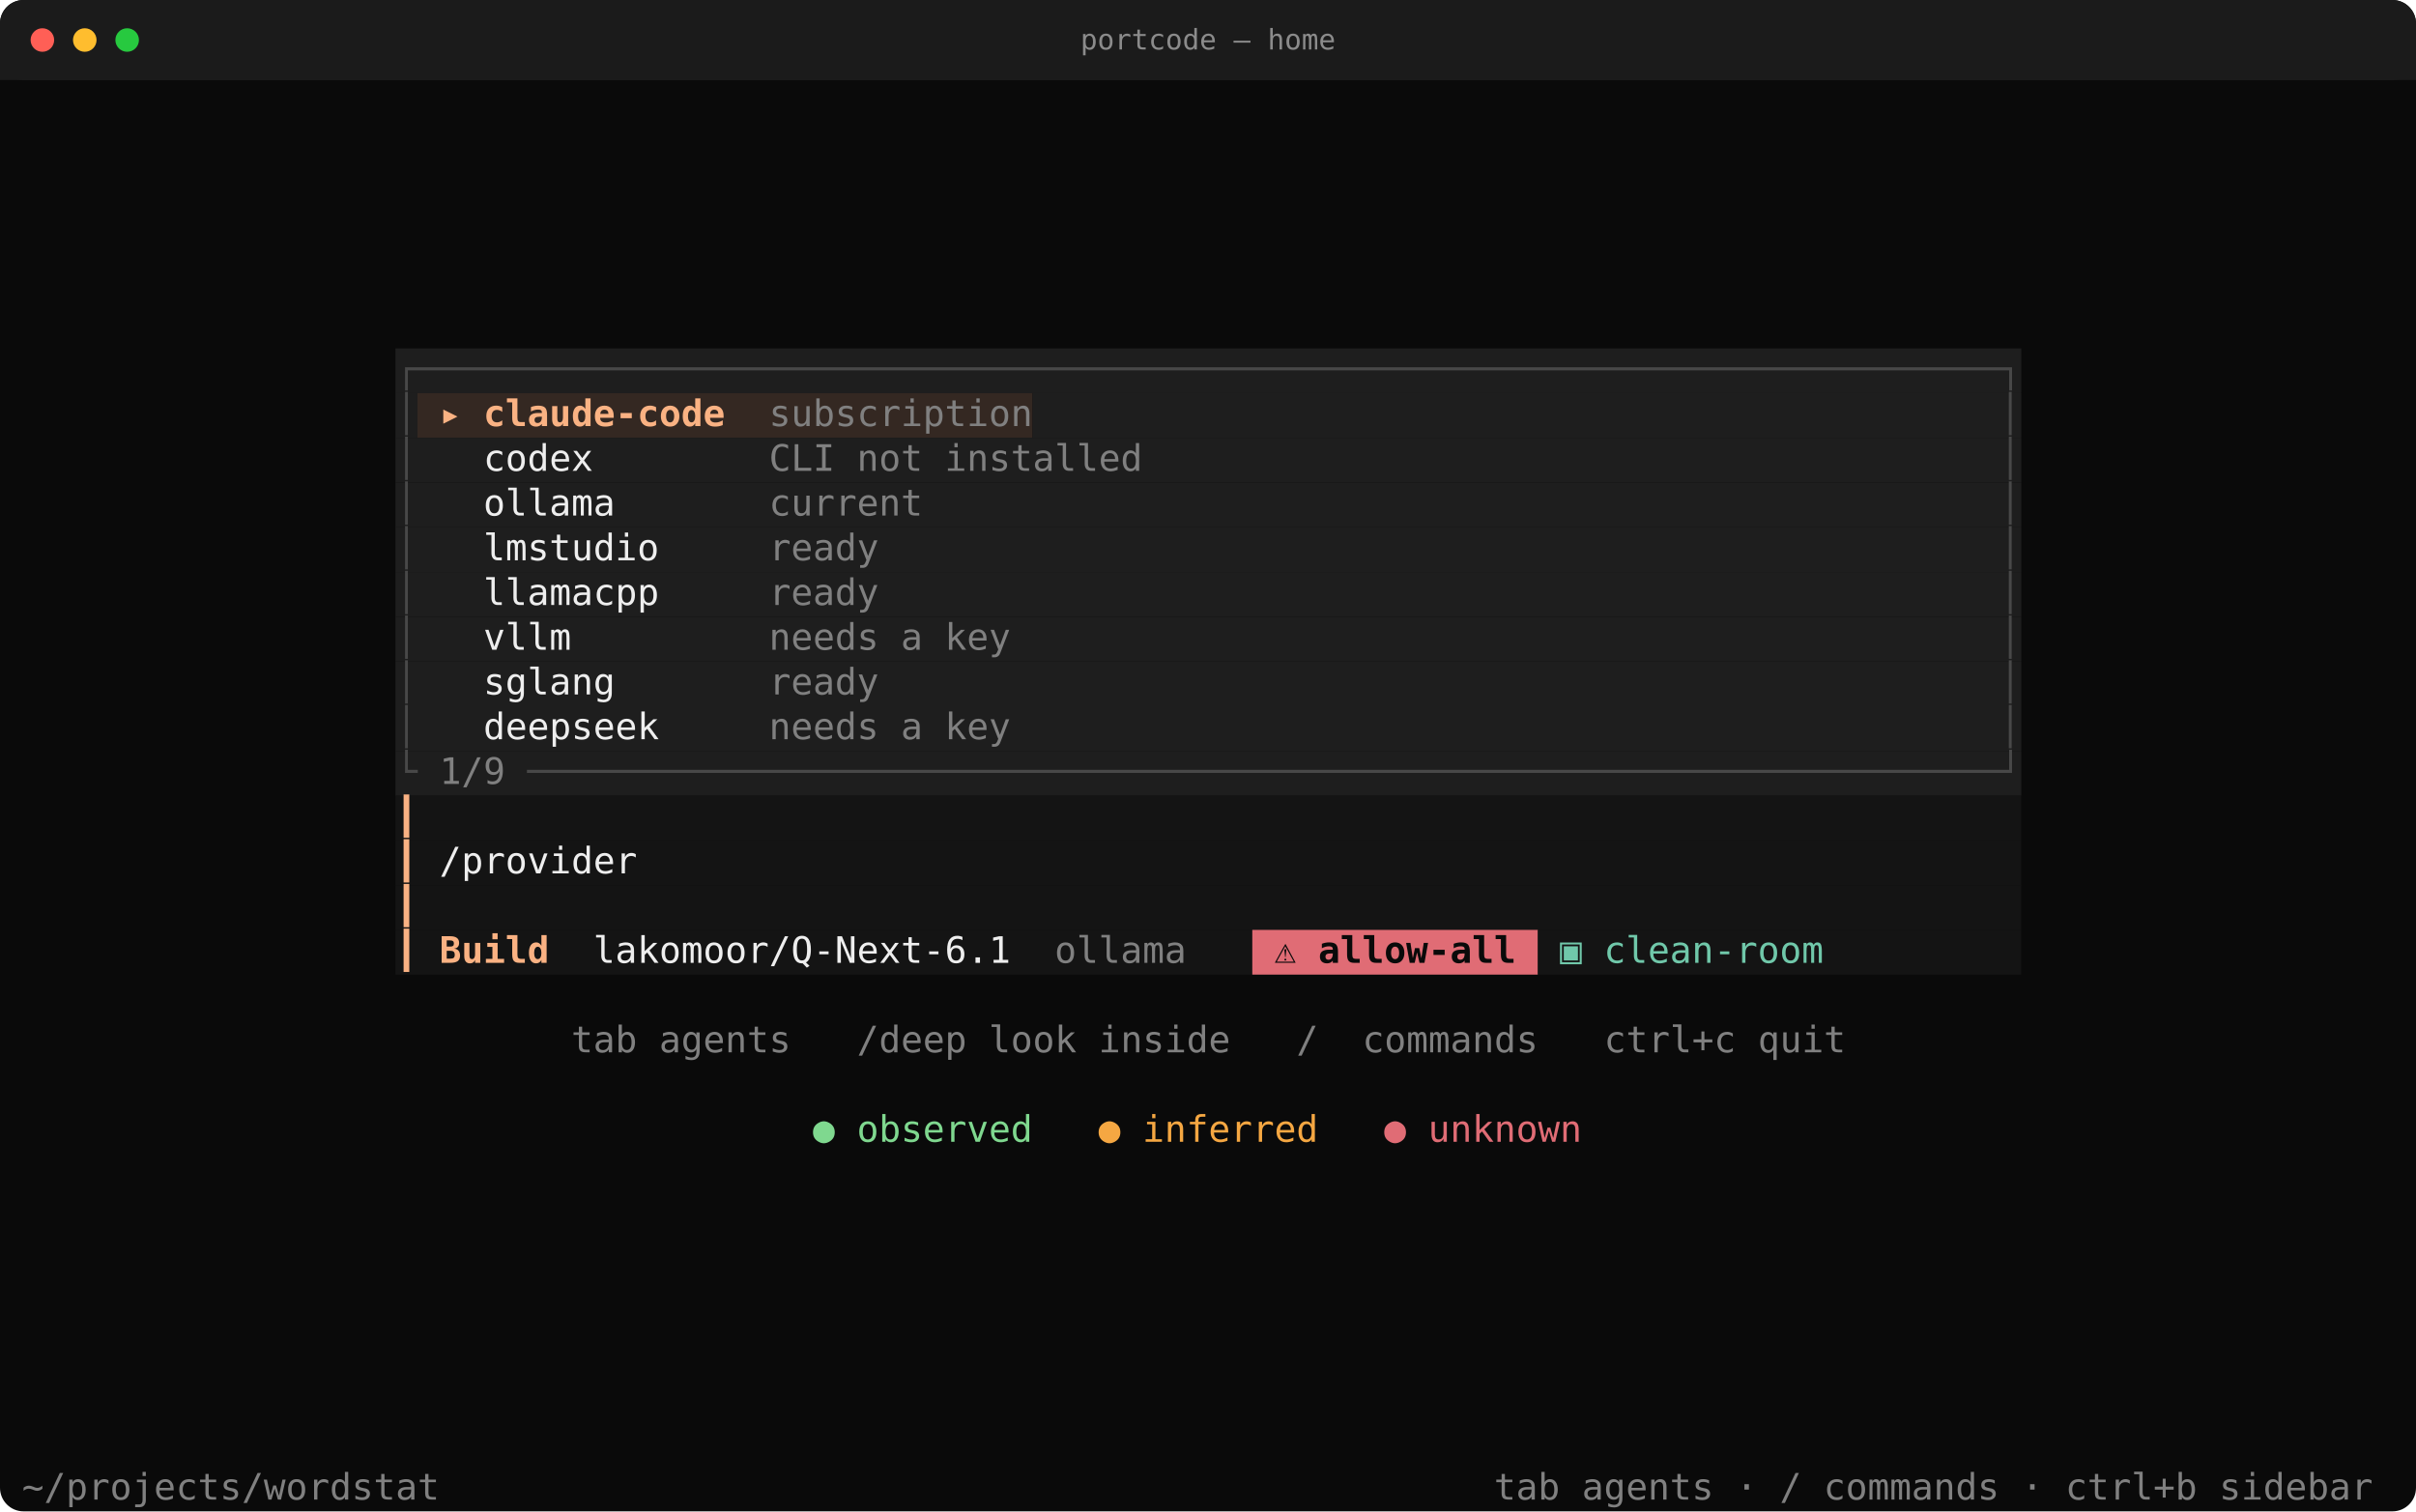
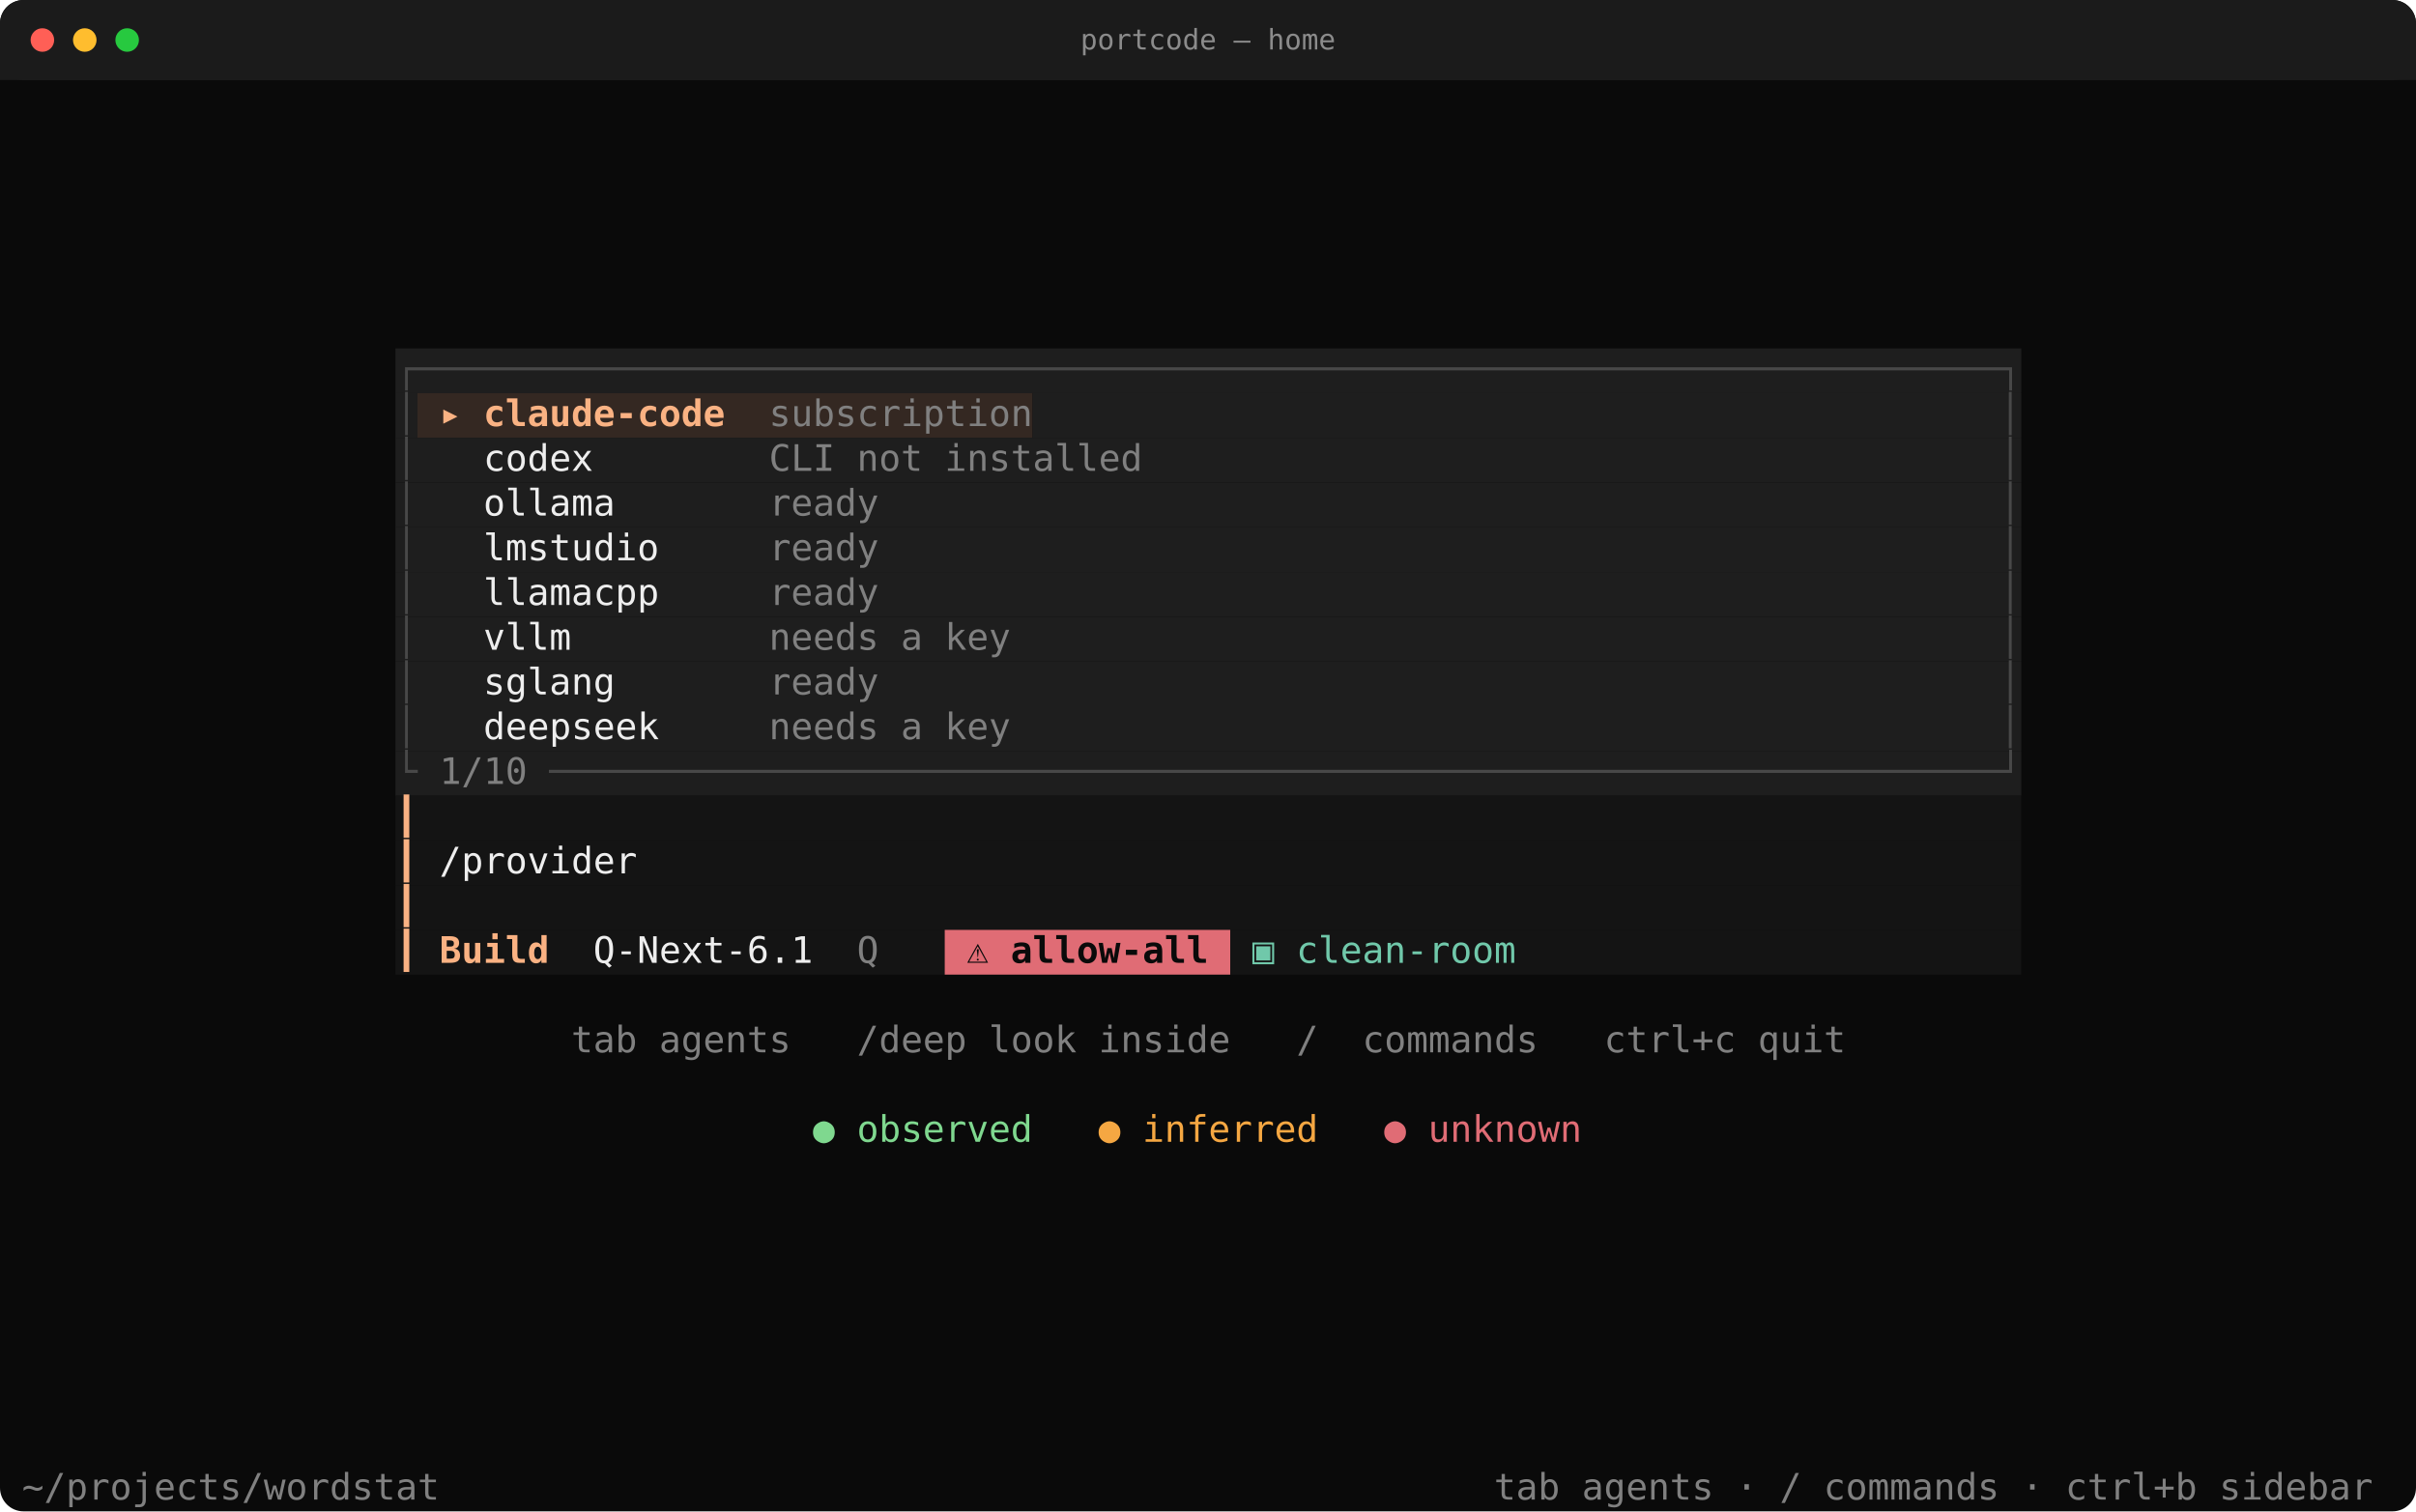
<svg xmlns="http://www.w3.org/2000/svg" width="1026" height="642" viewBox="0 0 1026 642" role="img" aria-label="portcode — home">
  <rect width="1026" height="642" rx="10" fill="#0a0a0a" />
  <rect width="1026" height="34" rx="10" fill="#1b1b1b" />
  <rect y="24" width="1026" height="10" fill="#1b1b1b" />
  <circle cx="18" cy="17" r="5" fill="#ff5f56" />
  <circle cx="36" cy="17" r="5" fill="#ffbd2e" />
  <circle cx="54" cy="17" r="5" fill="#27c93f" />
  <text x="513" y="21" fill="#8b8b8b" font-family="ui-monospace,Menlo,monospace" font-size="12" text-anchor="middle">portcode — home</text>
  <rect x="167.94" y="148.00" width="690.42" height="19" fill="#1e1e1e" />
  <rect x="167.94" y="167.00" width="9.33" height="19" fill="#1e1e1e" />
  <rect x="177.27" y="167.00" width="261.24" height="19" fill="#342822" />
  <rect x="438.51" y="167.00" width="419.85" height="19" fill="#1e1e1e" />
  <rect x="167.94" y="186.00" width="690.42" height="19" fill="#1e1e1e" />
  <rect x="167.94" y="205.00" width="690.42" height="19" fill="#1e1e1e" />
  <rect x="167.94" y="224.00" width="690.42" height="19" fill="#1e1e1e" />
  <rect x="167.94" y="243.00" width="690.42" height="19" fill="#1e1e1e" />
  <rect x="167.94" y="262.00" width="690.42" height="19" fill="#1e1e1e" />
  <rect x="167.94" y="281.00" width="690.42" height="19" fill="#1e1e1e" />
  <rect x="167.94" y="300.00" width="690.42" height="19" fill="#1e1e1e" />
  <rect x="167.94" y="319.00" width="690.42" height="19" fill="#1e1e1e" />
  <rect x="167.94" y="338.00" width="690.42" height="19" fill="#141414" />
  <rect x="167.94" y="357.00" width="690.42" height="19" fill="#141414" />
  <rect x="167.94" y="376.00" width="690.42" height="19" fill="#141414" />
-   <rect x="167.94" y="395.00" width="363.87" height="19" fill="#141414" />
-   <rect x="531.81" y="395.00" width="121.29" height="19" fill="#e06c75" />
-   <rect x="653.10" y="395.00" width="205.26" height="19" fill="#141414" />
+   <rect x="167.94" y="395.00" width="233.25" height="19" fill="#141414" />
+   <rect x="401.19" y="395.00" width="121.29" height="19" fill="#e06c75" />
+   <rect x="522.48" y="395.00" width="335.88" height="19" fill="#141414" />
  <g font-family="ui-monospace,SFMono-Regular,Menlo,Consolas,'DejaVu Sans Mono',monospace" font-size="15.5" xml:space="preserve">
    <text x="167.94" y="162.00" fill="#484848" textLength="690.42" lengthAdjust="spacingAndGlyphs">┌────────────────────────────────────────────────────────────────────────┐</text>
    <text x="167.94" y="181.00" fill="#484848" textLength="9.33" lengthAdjust="spacingAndGlyphs">│</text>
    <text x="177.27" y="181.00" fill="#fab283" textLength="27.99" lengthAdjust="spacingAndGlyphs"> ▸ </text>
    <text x="205.26" y="181.00" fill="#fab283" textLength="121.29" lengthAdjust="spacingAndGlyphs" font-weight="700">claude-code  </text>
    <text x="326.55" y="181.00" fill="#808080" textLength="111.96" lengthAdjust="spacingAndGlyphs">subscription</text>
    <text x="849.03" y="181.00" fill="#484848" textLength="9.33" lengthAdjust="spacingAndGlyphs">│</text>
    <text x="167.94" y="200.00" fill="#484848" textLength="9.33" lengthAdjust="spacingAndGlyphs">│</text>
    <text x="205.26" y="200.00" fill="#eeeeee" textLength="121.29" lengthAdjust="spacingAndGlyphs">codex        </text>
    <text x="326.55" y="200.00" fill="#808080" textLength="158.61" lengthAdjust="spacingAndGlyphs">CLI not installed</text>
    <text x="849.03" y="200.00" fill="#484848" textLength="9.33" lengthAdjust="spacingAndGlyphs">│</text>
    <text x="167.94" y="219.00" fill="#484848" textLength="9.33" lengthAdjust="spacingAndGlyphs">│</text>
    <text x="205.26" y="219.00" fill="#eeeeee" textLength="121.29" lengthAdjust="spacingAndGlyphs">ollama       </text>
-     <text x="326.55" y="219.00" fill="#808080" textLength="65.31" lengthAdjust="spacingAndGlyphs">current</text>
+     <text x="326.55" y="219.00" fill="#808080" textLength="46.65" lengthAdjust="spacingAndGlyphs">ready</text>
    <text x="849.03" y="219.00" fill="#484848" textLength="9.33" lengthAdjust="spacingAndGlyphs">│</text>
    <text x="167.94" y="238.00" fill="#484848" textLength="9.33" lengthAdjust="spacingAndGlyphs">│</text>
    <text x="205.26" y="238.00" fill="#eeeeee" textLength="121.29" lengthAdjust="spacingAndGlyphs">lmstudio     </text>
    <text x="326.55" y="238.00" fill="#808080" textLength="46.65" lengthAdjust="spacingAndGlyphs">ready</text>
    <text x="849.03" y="238.00" fill="#484848" textLength="9.33" lengthAdjust="spacingAndGlyphs">│</text>
    <text x="167.94" y="257.00" fill="#484848" textLength="9.33" lengthAdjust="spacingAndGlyphs">│</text>
    <text x="205.26" y="257.00" fill="#eeeeee" textLength="121.29" lengthAdjust="spacingAndGlyphs">llamacpp     </text>
    <text x="326.55" y="257.00" fill="#808080" textLength="46.65" lengthAdjust="spacingAndGlyphs">ready</text>
    <text x="849.03" y="257.00" fill="#484848" textLength="9.33" lengthAdjust="spacingAndGlyphs">│</text>
    <text x="167.94" y="276.00" fill="#484848" textLength="9.33" lengthAdjust="spacingAndGlyphs">│</text>
    <text x="205.26" y="276.00" fill="#eeeeee" textLength="121.29" lengthAdjust="spacingAndGlyphs">vllm         </text>
    <text x="326.55" y="276.00" fill="#808080" textLength="102.63" lengthAdjust="spacingAndGlyphs">needs a key</text>
    <text x="849.03" y="276.00" fill="#484848" textLength="9.33" lengthAdjust="spacingAndGlyphs">│</text>
    <text x="167.94" y="295.00" fill="#484848" textLength="9.33" lengthAdjust="spacingAndGlyphs">│</text>
    <text x="205.26" y="295.00" fill="#eeeeee" textLength="121.29" lengthAdjust="spacingAndGlyphs">sglang       </text>
    <text x="326.55" y="295.00" fill="#808080" textLength="46.65" lengthAdjust="spacingAndGlyphs">ready</text>
    <text x="849.03" y="295.00" fill="#484848" textLength="9.33" lengthAdjust="spacingAndGlyphs">│</text>
    <text x="167.94" y="314.00" fill="#484848" textLength="9.33" lengthAdjust="spacingAndGlyphs">│</text>
    <text x="205.26" y="314.00" fill="#eeeeee" textLength="121.29" lengthAdjust="spacingAndGlyphs">deepseek     </text>
    <text x="326.55" y="314.00" fill="#808080" textLength="102.63" lengthAdjust="spacingAndGlyphs">needs a key</text>
    <text x="849.03" y="314.00" fill="#484848" textLength="9.33" lengthAdjust="spacingAndGlyphs">│</text>
    <text x="167.94" y="333.00" fill="#484848" textLength="9.33" lengthAdjust="spacingAndGlyphs">└</text>
-     <text x="177.27" y="333.00" fill="#808080" textLength="46.65" lengthAdjust="spacingAndGlyphs"> 1/9 </text>
-     <text x="223.92" y="333.00" fill="#484848" textLength="634.44" lengthAdjust="spacingAndGlyphs">───────────────────────────────────────────────────────────────────┘</text>
+     <text x="177.27" y="333.00" fill="#808080" textLength="55.98" lengthAdjust="spacingAndGlyphs"> 1/10 </text>
+     <text x="233.25" y="333.00" fill="#484848" textLength="625.11" lengthAdjust="spacingAndGlyphs">──────────────────────────────────────────────────────────────────┘</text>
    <text x="167.94" y="352.00" fill="#fab283" textLength="9.33" lengthAdjust="spacingAndGlyphs">┃</text>
    <text x="167.94" y="371.00" fill="#fab283" textLength="9.33" lengthAdjust="spacingAndGlyphs">┃</text>
    <text x="177.27" y="371.00" fill="#eeeeee" textLength="849.03" lengthAdjust="spacingAndGlyphs"> /provider                                                                                 </text>
    <text x="167.94" y="390.00" fill="#fab283" textLength="9.33" lengthAdjust="spacingAndGlyphs">┃</text>
    <text x="167.94" y="409.00" fill="#fab283" textLength="9.33" lengthAdjust="spacingAndGlyphs">┃</text>
    <text x="186.60" y="409.00" fill="#fab283" textLength="46.65" lengthAdjust="spacingAndGlyphs" font-weight="700">Build</text>
-     <text x="233.25" y="409.00" fill="#eeeeee" textLength="195.93" lengthAdjust="spacingAndGlyphs">  lakomoor/Q-Next-6.1</text>
-     <text x="429.18" y="409.00" fill="#808080" textLength="74.64" lengthAdjust="spacingAndGlyphs">  ollama</text>
-     <text x="531.81" y="409.00" fill="#0a0a0a" textLength="121.29" lengthAdjust="spacingAndGlyphs" font-weight="700"> ⚠ allow-all </text>
-     <text x="662.43" y="409.00" fill="#70c8aa" textLength="111.96" lengthAdjust="spacingAndGlyphs">▣ clean-room</text>
+     <text x="233.25" y="409.00" fill="#eeeeee" textLength="111.96" lengthAdjust="spacingAndGlyphs">  Q-Next-6.1</text>
+     <text x="345.21" y="409.00" fill="#808080" textLength="27.99" lengthAdjust="spacingAndGlyphs">  Q</text>
+     <text x="401.19" y="409.00" fill="#0a0a0a" textLength="121.29" lengthAdjust="spacingAndGlyphs" font-weight="700"> ⚠ allow-all </text>
+     <text x="531.81" y="409.00" fill="#70c8aa" textLength="111.96" lengthAdjust="spacingAndGlyphs">▣ clean-room</text>
    <text x="242.58" y="447.00" fill="#808080" textLength="541.14" lengthAdjust="spacingAndGlyphs">tab agents   /deep look inside   /  commands   ctrl+c quit</text>
    <text x="345.21" y="485.00" fill="#7fd88f" textLength="93.30" lengthAdjust="spacingAndGlyphs">● observed</text>
    <text x="438.51" y="485.00" fill="#f5a742" textLength="121.29" lengthAdjust="spacingAndGlyphs">   ● inferred</text>
    <text x="559.80" y="485.00" fill="#e06c75" textLength="111.96" lengthAdjust="spacingAndGlyphs">   ● unknown</text>
    <text x="0.00" y="637.00" fill="#808080" textLength="186.60" lengthAdjust="spacingAndGlyphs"> ~/projects/wordstat</text>
    <text x="634.44" y="637.00" fill="#808080" textLength="391.86" lengthAdjust="spacingAndGlyphs">tab agents · / commands · ctrl+b sidebar  </text>
  </g>
</svg>
